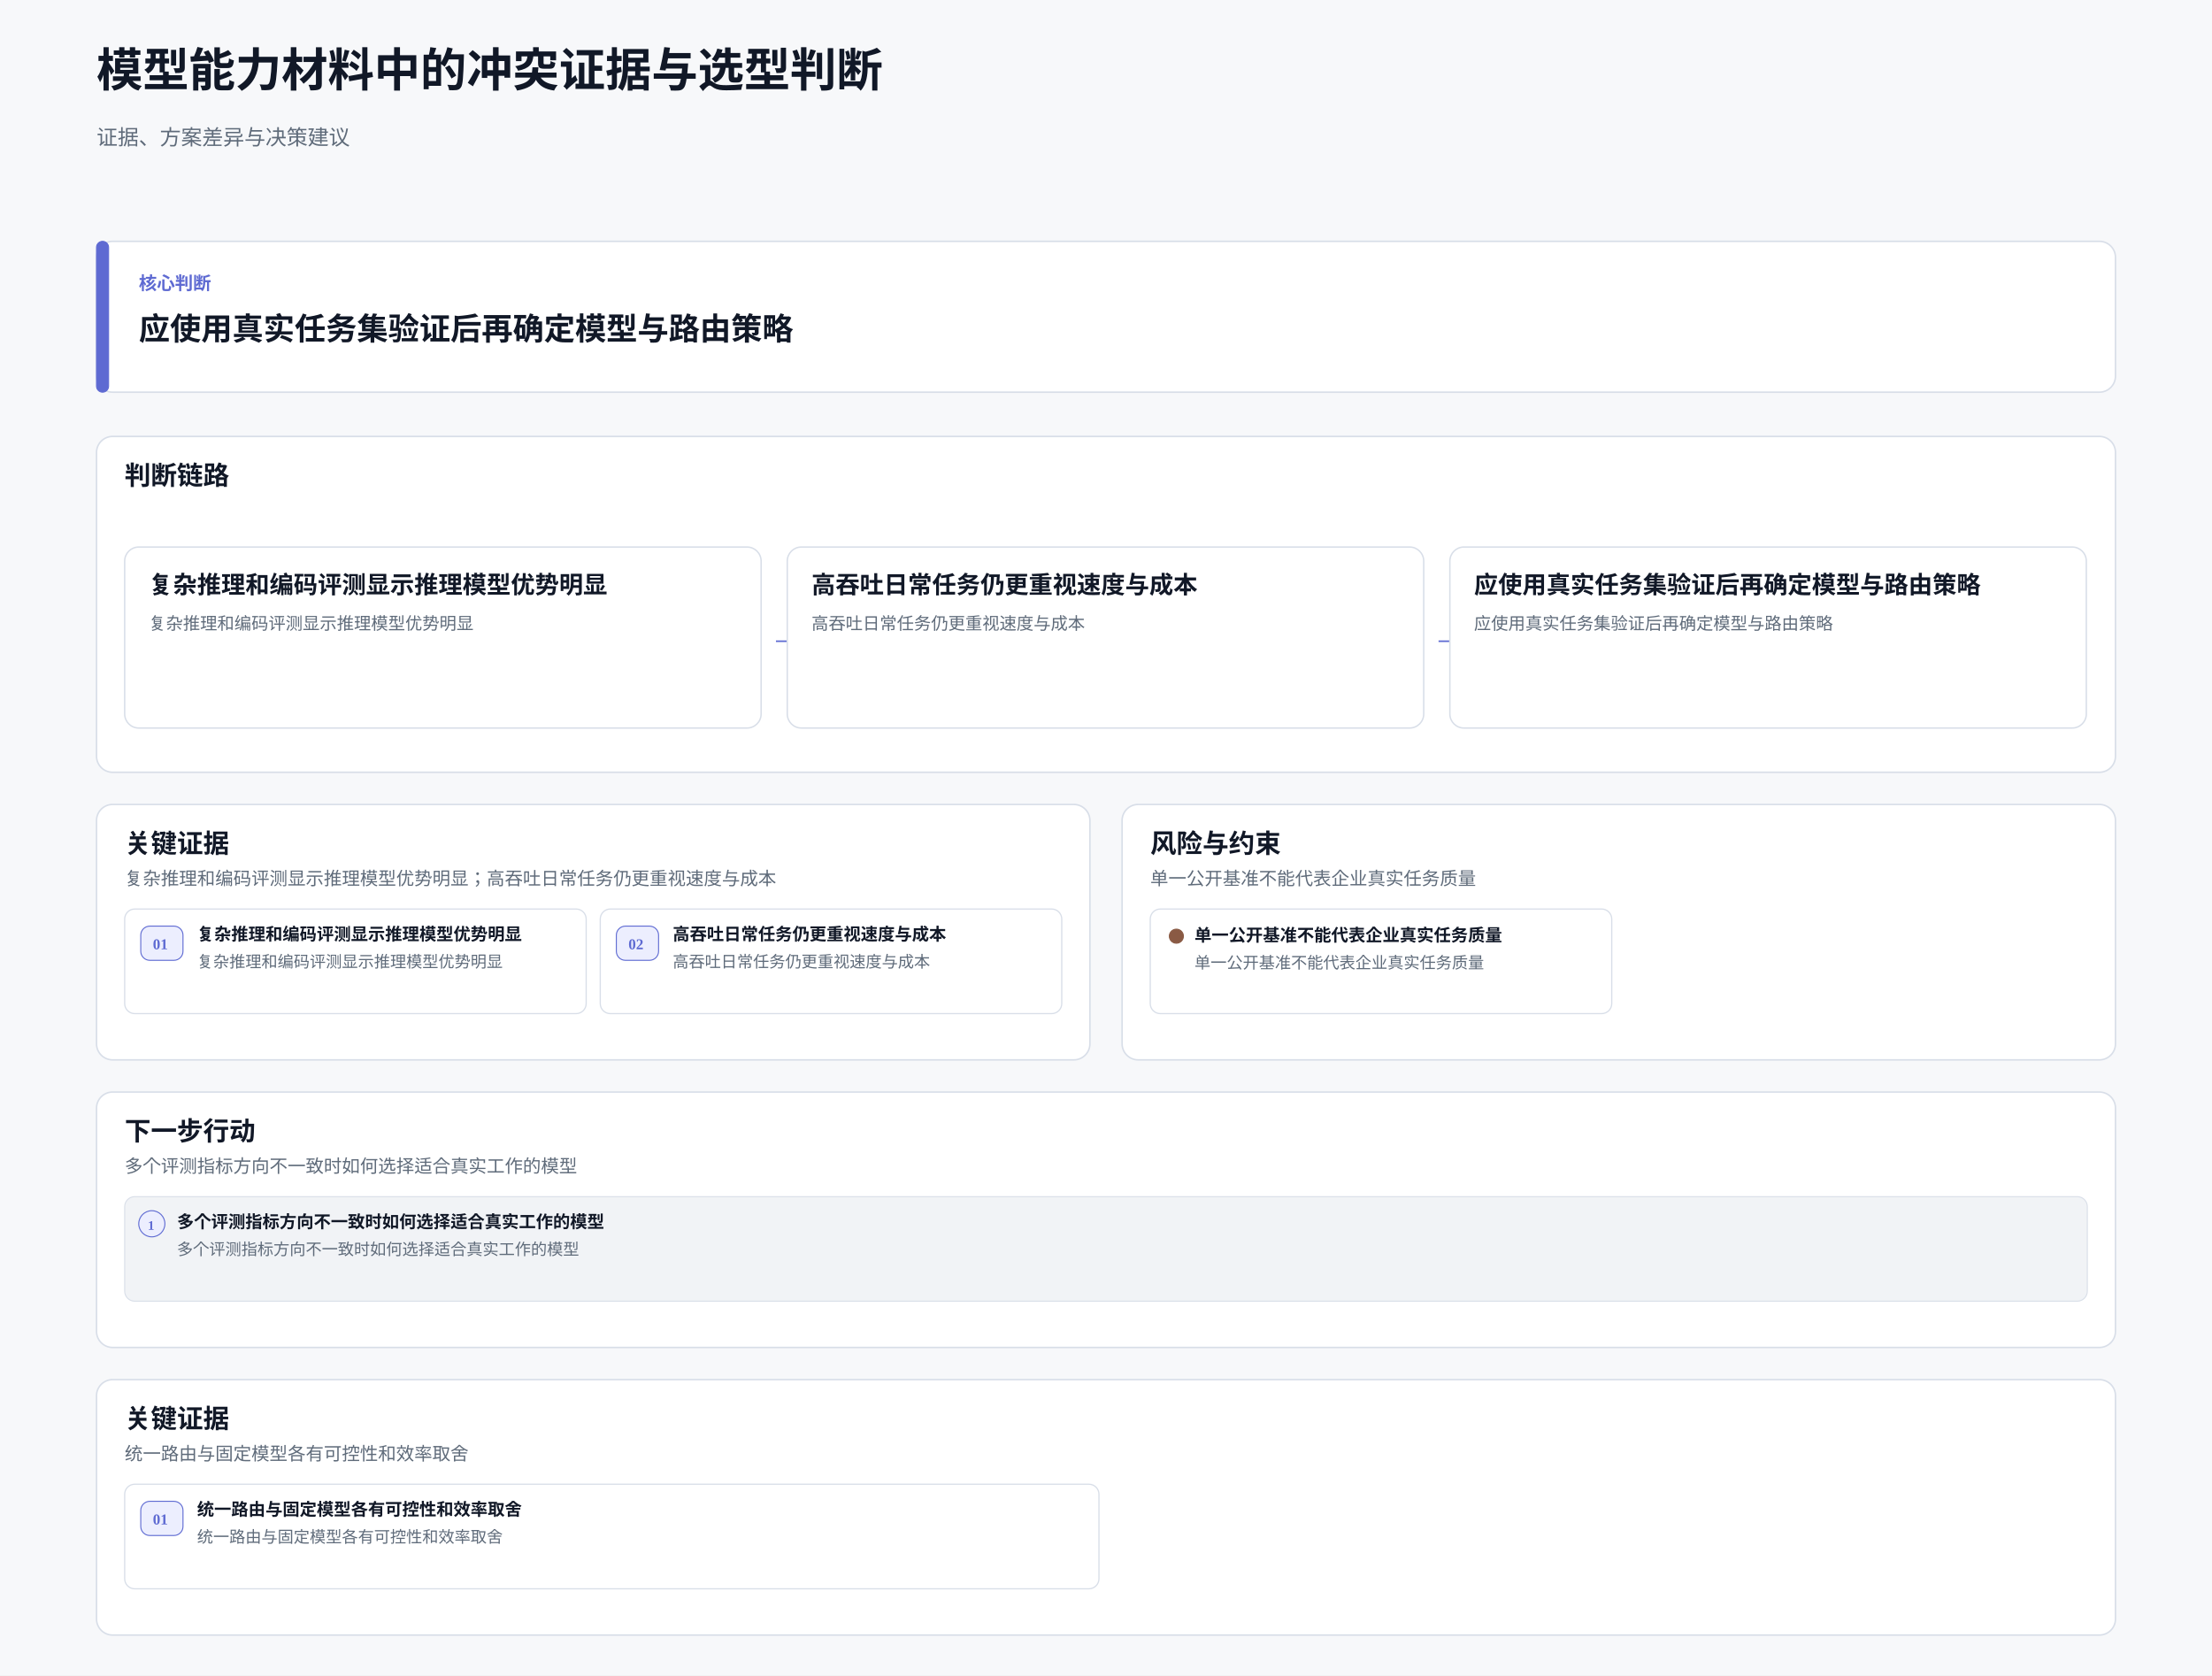
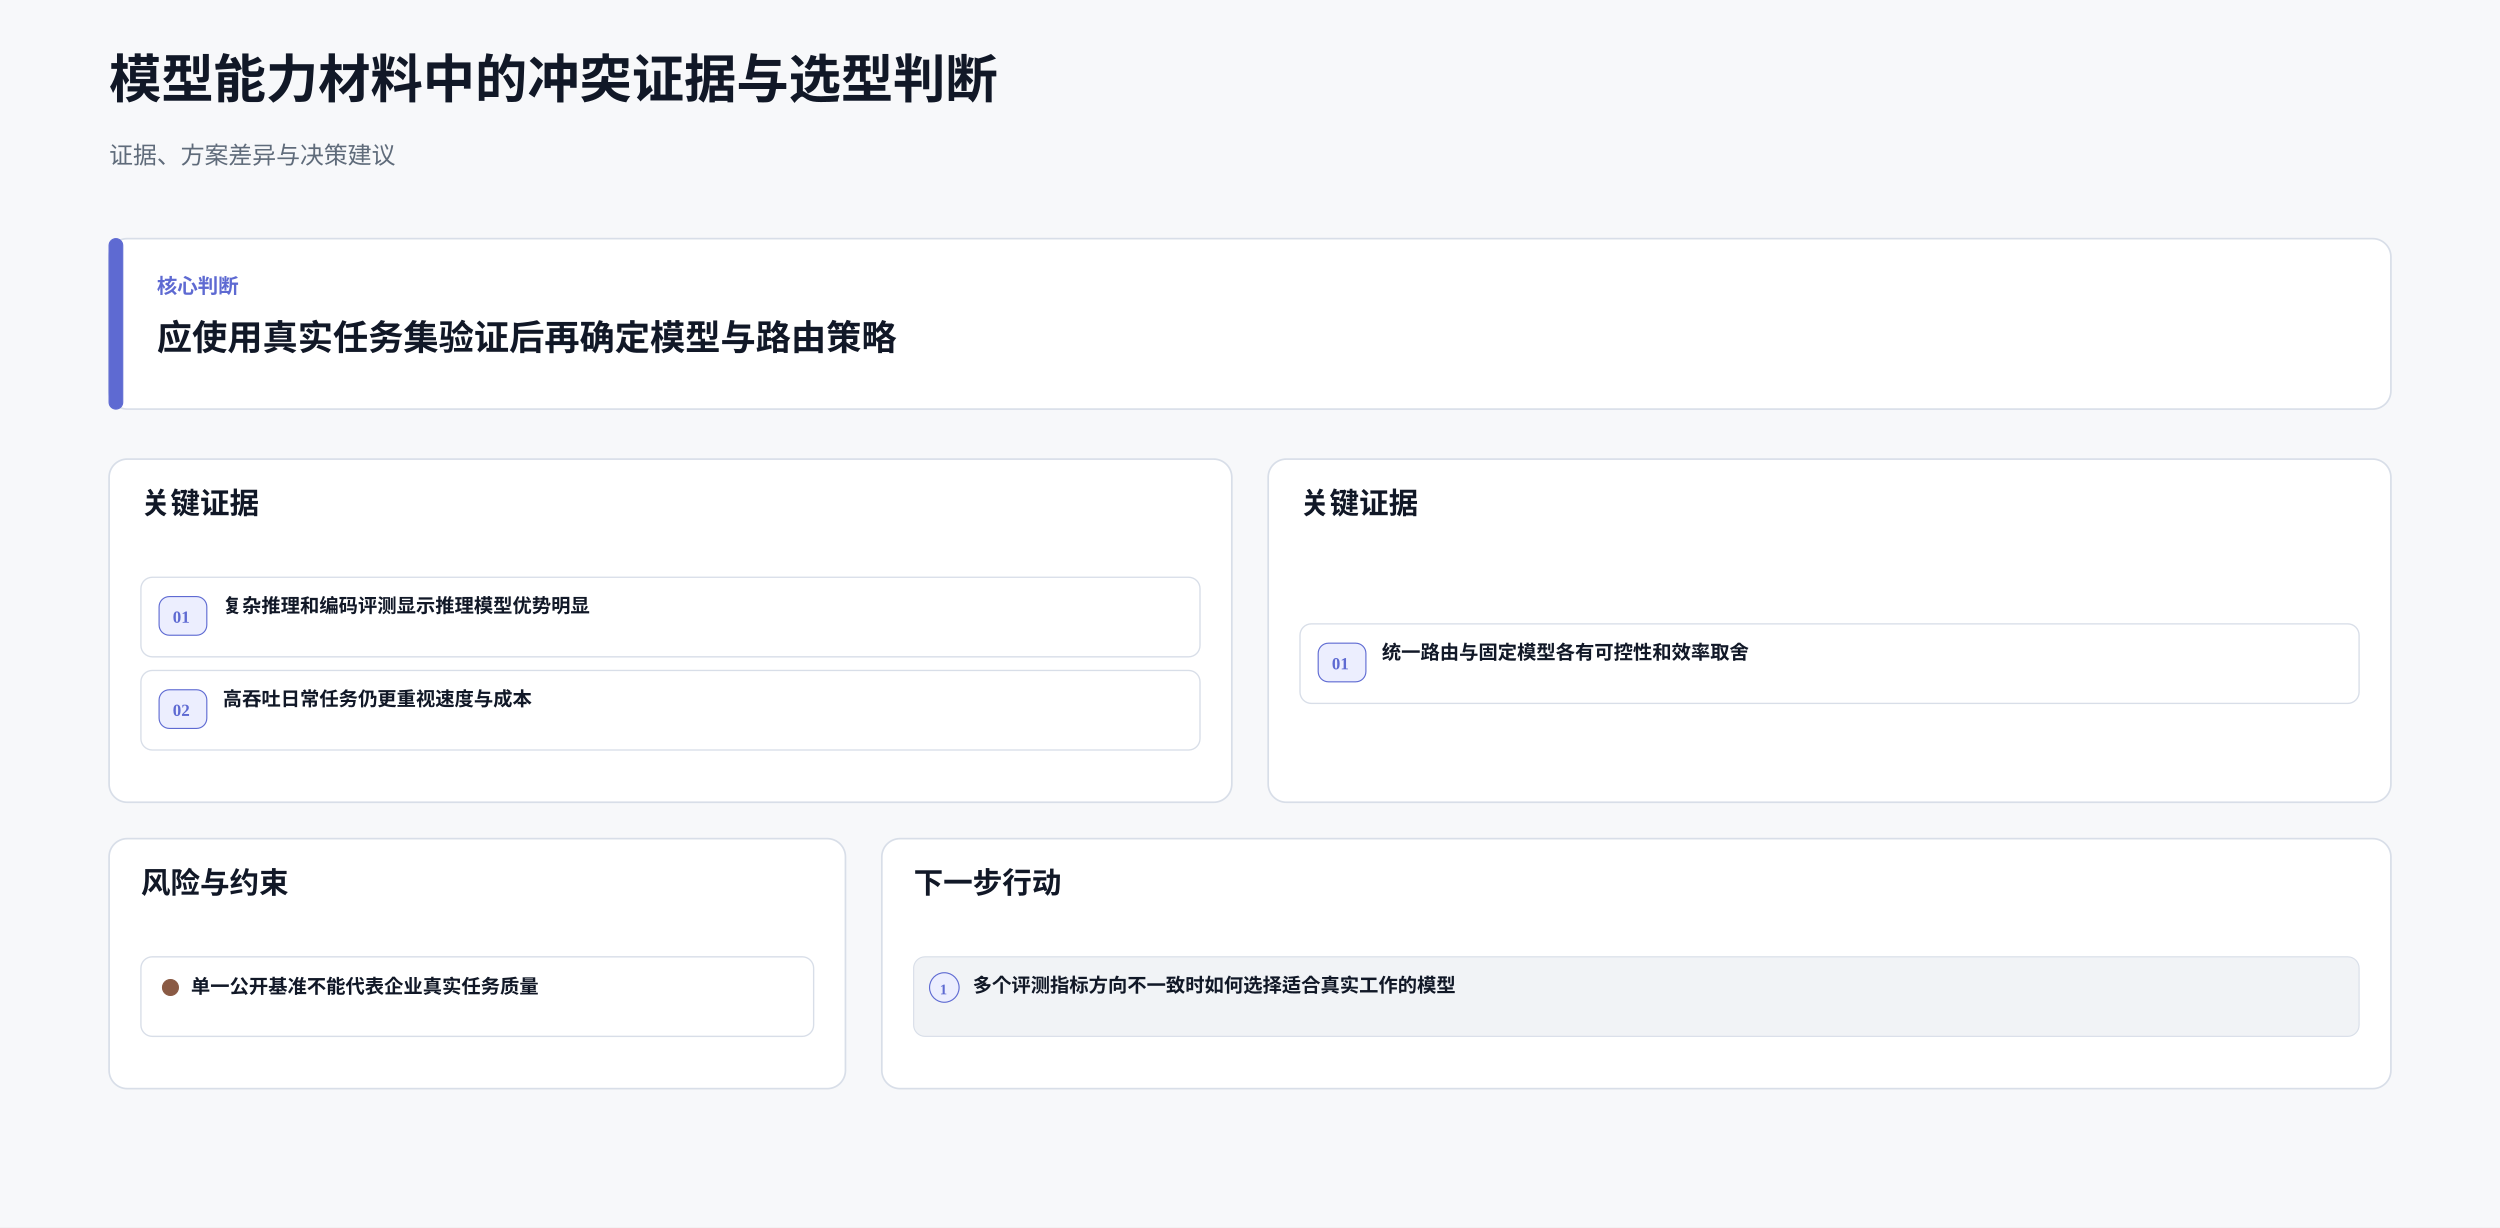
- <svg xmlns="http://www.w3.org/2000/svg" width="2200" height="1666" viewBox="0 0 2200 1666" data-layout-engine="v4" data-expression-mode="narrative-map">
-   <rect x="0" y="0" width="2200" height="1666" rx="0" fill="#F7F8FA" stroke="#F7F8FA" stroke-width="0" />
+ <svg xmlns="http://www.w3.org/2000/svg" width="2200" height="1080" viewBox="0 0 2200 1080" data-layout-engine="v4" data-layout="expression-canvas" data-pipeline-version="4.4" data-expression-mode="narrative-map" data-page-skeleton="overview-detail">
+   <rect x="0" y="0" width="2200" height="1080" rx="0" fill="#F7F8FA" stroke="#F7F8FA" stroke-width="0" />
  <g>
-     <g data-v43-block="title" data-block-type="title" data-x="96" data-y="40" data-width="2008" data-height="200" data-column="full">
+     <g data-v43-block="title" data-block-type="title" data-x="96" data-y="40" data-width="2008" data-height="170" data-column="full">
      <text x="96" y="86" font-size="46" fill="#111827" font-weight="700">
        <tspan x="96" dy="0">模型能力材料中的冲突证据与选型判断</tspan>
      </text>
      <text x="96" y="144" font-size="21" fill="#5F6B7A" font-weight="500">
        <tspan x="96" dy="0">证据、方案差异与决策建议</tspan>
      </text>
    </g>
-     <g data-v43-block="statement" data-block-type="statement" data-x="96" data-y="240" data-width="2008" data-height="150" data-column="full">
-       <rect x="96" y="240" width="2008" height="150" rx="16" fill="#FFFFFF" stroke="#D8DEE8" stroke-width="1.5" />
-       <rect x="96" y="240" width="12" height="150" rx="6" fill="#5E6AD2" stroke="#5E6AD2" stroke-width="1" />
-       <text x="138" y="288" font-size="18" fill="#5E6AD2" font-weight="700">
+     <g data-v43-block="statement" data-block-type="statement" data-x="96" data-y="210" data-width="2008" data-height="150" data-column="full">
+       <rect x="96" y="210" width="2008" height="150" rx="16" fill="#FFFFFF" stroke="#D8DEE8" stroke-width="1.5" />
+       <rect x="96" y="210" width="12" height="150" rx="6" fill="#5E6AD2" stroke="#5E6AD2" stroke-width="1" />
+       <text x="138" y="258" font-size="18" fill="#5E6AD2" font-weight="700">
        <tspan x="138" dy="0">核心判断</tspan>
      </text>
-       <text x="138" y="338" font-size="31" fill="#111827" font-weight="700">
+       <text x="138" y="308" font-size="31" fill="#111827" font-weight="700">
        <tspan x="138" dy="0">应使用真实任务集验证后再确定模型与路由策略</tspan>
      </text>
    </g>
-     <g data-v43-block="narrative-chain-1" data-block-type="narrative-chain" data-x="96" data-y="434" data-width="2008" data-height="334" data-column="full" data-row="0" data-span="12" data-row-alignment="filled" data-offset-span="0" data-density="medium" data-preferred-width="2008" data-text-units="116" data-item-count="3" data-item-layout="rows" data-layout-reason="directional-reading">
-       <rect x="96" y="434" width="2008" height="334" rx="16" fill="#FFFFFF" stroke="#D8DEE8" stroke-width="1.5" data-v4-block-card="true" />
-       <text x="124" y="482" font-size="26" fill="#111827" font-weight="700">
-         <tspan x="124" dy="0">判断链路</tspan>
+     <g data-v43-block="evidence-list-1" data-block-type="evidence-list" data-x="96" data-y="404" data-width="988" data-height="302" data-column="left" data-component-variant="evidence-tiles" data-row="0" data-span="6" data-row-alignment="filled" data-offset-span="0" data-density="medium" data-preferred-width="988" data-text-units="39" data-item-count="2" data-item-layout="rows" data-layout-reason="moderate-parallel-items">
+       <rect x="96" y="404" width="988" height="302" rx="16" fill="#FFFFFF" stroke="#D8DEE8" stroke-width="1.5" data-v4-block-card="true" />
+       <text x="124" y="452" font-size="26" fill="#111827" font-weight="700">
+         <tspan x="124" dy="0">关键证据</tspan>
      </text>
-       <rect x="124" y="544" width="633" height="180" rx="14" fill="#FFFFFF" stroke="#D8DEE8" stroke-width="1.4" />
-       <text x="148" y="590" font-size="24" fill="#111827" font-weight="700">
-         <tspan x="148" dy="0">复杂推理和编码评测显示推理模型优势明显</tspan>
+       <rect x="124" y="508" width="932" height="70" rx="10" fill="#FFFFFF" stroke="#D8DEE8" stroke-width="1.2" data-v4-evidence-item="0" />
+       <rect x="140" y="525" width="42" height="34" rx="9" fill="#ECEEFE" stroke="#5E6AD2" stroke-width="1" />
+       <text x="152" y="548" font-size="15" fill="#5E6AD2" font-weight="700">
+         <tspan x="152" dy="0">01</tspan>
      </text>
-       <text x="148" y="626" font-size="17" fill="#5F6B7A" font-weight="500">
-         <tspan x="148" dy="0">复杂推理和编码评测显示推理模型优势明显</tspan>
+       <text x="196" y="539" font-size="17" fill="#111827" font-weight="700">
+         <tspan x="196" dy="0">复杂推理和编码评测显示推理模型优势明显</tspan>
      </text>
-       <text x="764" y="644" font-size="38" fill="#5E6AD2" font-weight="700">
-         <tspan x="764" dy="0">→</tspan>
+       <rect x="124" y="590" width="932" height="70" rx="10" fill="#FFFFFF" stroke="#D8DEE8" stroke-width="1.2" data-v4-evidence-item="1" />
+       <rect x="140" y="607" width="42" height="34" rx="9" fill="#ECEEFE" stroke="#5E6AD2" stroke-width="1" />
+       <text x="152" y="630" font-size="15" fill="#5E6AD2" font-weight="700">
+         <tspan x="152" dy="0">02</tspan>
      </text>
-       <rect x="783" y="544" width="633" height="180" rx="14" fill="#FFFFFF" stroke="#D8DEE8" stroke-width="1.4" />
-       <text x="807" y="590" font-size="24" fill="#111827" font-weight="700">
-         <tspan x="807" dy="0">高吞吐日常任务仍更重视速度与成本</tspan>
-       </text>
-       <text x="807" y="626" font-size="17" fill="#5F6B7A" font-weight="500">
-         <tspan x="807" dy="0">高吞吐日常任务仍更重视速度与成本</tspan>
-       </text>
-       <text x="1423" y="644" font-size="38" fill="#5E6AD2" font-weight="700">
-         <tspan x="1423" dy="0">→</tspan>
-       </text>
-       <rect x="1442" y="544" width="633" height="180" rx="14" fill="#FFFFFF" stroke="#D8DEE8" stroke-width="1.4" />
-       <text x="1466" y="590" font-size="24" fill="#111827" font-weight="700">
-         <tspan x="1466" dy="0">应使用真实任务集验证后再确定模型与路由策略</tspan>
-       </text>
-       <text x="1466" y="626" font-size="17" fill="#5F6B7A" font-weight="500">
-         <tspan x="1466" dy="0">应使用真实任务集验证后再确定模型与路由策略</tspan>
+       <text x="196" y="621" font-size="17" fill="#111827" font-weight="700">
+         <tspan x="196" dy="0">高吞吐日常任务仍更重视速度与成本</tspan>
      </text>
    </g>
-     <g data-v43-block="evidence-list-2" data-block-type="evidence-list" data-x="96" data-y="800" data-width="988" data-height="254" data-column="left" data-component-variant="evidence-tiles" data-row="1" data-span="6" data-row-alignment="filled" data-offset-span="0" data-density="medium" data-preferred-width="1328" data-text-units="110" data-item-count="2" data-item-layout="grid-2" data-layout-reason="substantial-parallel-items">
-       <rect x="96" y="800" width="988" height="254" rx="16" fill="#FFFFFF" stroke="#D8DEE8" stroke-width="1.5" data-v4-block-card="true" />
-       <text x="124" y="848" font-size="26" fill="#111827" font-weight="700">
-         <tspan x="124" dy="0">关键证据</tspan>
+     <g data-v43-block="evidence-list-2" data-block-type="evidence-list" data-x="1116" data-y="404" data-width="988" data-height="302" data-column="right" data-component-variant="evidence-tiles" data-row="0" data-span="6" data-row-alignment="filled" data-offset-span="0" data-density="medium" data-preferred-width="988" data-text-units="23" data-item-count="1" data-item-layout="rows" data-layout-reason="moderate-parallel-items">
+       <rect x="1116" y="404" width="988" height="302" rx="16" fill="#FFFFFF" stroke="#D8DEE8" stroke-width="1.5" data-v4-block-card="true" />
+       <text x="1144" y="452" font-size="26" fill="#111827" font-weight="700">
+         <tspan x="1144" dy="0">关键证据</tspan>
      </text>
-       <text x="124" y="880" font-size="18" fill="#5F6B7A" font-weight="500">
-         <tspan x="124" dy="0">复杂推理和编码评测显示推理模型优势明显；高吞吐日常任务仍更重视速度与成本</tspan>
+       <rect x="1144" y="549" width="932" height="70" rx="10" fill="#FFFFFF" stroke="#D8DEE8" stroke-width="1.2" data-v4-evidence-item="0" />
+       <rect x="1160" y="566" width="42" height="34" rx="9" fill="#ECEEFE" stroke="#5E6AD2" stroke-width="1" />
+       <text x="1172" y="589" font-size="15" fill="#5E6AD2" font-weight="700">
+         <tspan x="1172" dy="0">01</tspan>
      </text>
-       <rect x="124" y="904" width="459" height="104" rx="10" fill="#FFFFFF" stroke="#D8DEE8" stroke-width="1.2" data-v4-evidence-item="0" />
-       <rect x="140" y="921" width="42" height="34" rx="9" fill="#ECEEFE" stroke="#5E6AD2" stroke-width="1" />
-       <text x="152" y="944" font-size="15" fill="#5E6AD2" font-weight="700">
-         <tspan x="152" dy="0">01</tspan>
-       </text>
-       <text x="196" y="935" font-size="17" fill="#111827" font-weight="700">
-         <tspan x="196" dy="0">复杂推理和编码评测显示推理模型优势明显</tspan>
-       </text>
-       <text x="196" y="962" font-size="16" fill="#5F6B7A" font-weight="500">
-         <tspan x="196" dy="0">复杂推理和编码评测显示推理模型优势明显</tspan>
-       </text>
-       <rect x="597" y="904" width="459" height="104" rx="10" fill="#FFFFFF" stroke="#D8DEE8" stroke-width="1.2" data-v4-evidence-item="1" />
-       <rect x="613" y="921" width="42" height="34" rx="9" fill="#ECEEFE" stroke="#5E6AD2" stroke-width="1" />
-       <text x="625" y="944" font-size="15" fill="#5E6AD2" font-weight="700">
-         <tspan x="625" dy="0">02</tspan>
-       </text>
-       <text x="669" y="935" font-size="17" fill="#111827" font-weight="700">
-         <tspan x="669" dy="0">高吞吐日常任务仍更重视速度与成本</tspan>
-       </text>
-       <text x="669" y="962" font-size="16" fill="#5F6B7A" font-weight="500">
-         <tspan x="669" dy="0">高吞吐日常任务仍更重视速度与成本</tspan>
+       <text x="1216" y="580" font-size="17" fill="#111827" font-weight="700">
+         <tspan x="1216" dy="0">统一路由与固定模型各有可控性和效率取舍</tspan>
      </text>
    </g>
-     <g data-v43-block="risk-list-3" data-block-type="risk-list" data-x="1116" data-y="800" data-width="988" data-height="254" data-column="right" data-component-variant="risk-cluster" data-row="1" data-span="6" data-row-alignment="filled" data-offset-span="0" data-density="medium" data-preferred-width="1328" data-text-units="59" data-item-count="1" data-item-layout="grid-2" data-layout-reason="substantial-parallel-items">
-       <rect x="1116" y="800" width="988" height="254" rx="16" fill="#FFFFFF" stroke="#D8DEE8" stroke-width="1.5" data-v4-block-card="true" />
-       <text x="1144" y="848" font-size="26" fill="#111827" font-weight="700">
-         <tspan x="1144" dy="0">风险与约束</tspan>
+     <g data-v43-block="risk-list-3" data-block-type="risk-list" data-x="96" data-y="738" data-width="648" data-height="220" data-column="left" data-component-variant="risk-cluster" data-row="1" data-span="4" data-row-alignment="filled" data-offset-span="0" data-density="sparse" data-preferred-width="648" data-text-units="23" data-item-count="1" data-item-layout="rows" data-layout-reason="few-short-parallel-items">
+       <rect x="96" y="738" width="648" height="220" rx="16" fill="#FFFFFF" stroke="#D8DEE8" stroke-width="1.5" data-v4-block-card="true" />
+       <text x="124" y="786" font-size="26" fill="#111827" font-weight="700">
+         <tspan x="124" dy="0">风险与约束</tspan>
      </text>
-       <text x="1144" y="880" font-size="18" fill="#5F6B7A" font-weight="500">
-         <tspan x="1144" dy="0">单一公开基准不能代表企业真实任务质量</tspan>
-       </text>
-       <rect x="1144" y="904" width="459" height="104" rx="10" fill="#FFFFFF" stroke="#D8DEE8" stroke-width="1.2" data-v4-risk-item="0" />
-       <circle cx="1170" cy="931" r="7" fill="#8A5A44" stroke="#8A5A44" stroke-width="1" />
-       <text x="1188" y="936" font-size="17" fill="#111827" font-weight="700">
-         <tspan x="1188" dy="0">单一公开基准不能代表企业真实任务质量</tspan>
-       </text>
-       <text x="1188" y="963" font-size="16" fill="#5F6B7A" font-weight="500">
-         <tspan x="1188" dy="0">单一公开基准不能代表企业真实任务质量</tspan>
+       <rect x="124" y="842" width="592" height="70" rx="10" fill="#FFFFFF" stroke="#D8DEE8" stroke-width="1.2" data-v4-risk-item="0" />
+       <circle cx="150" cy="869" r="7" fill="#8A5A44" stroke="#8A5A44" stroke-width="1" />
+       <text x="168" y="874" font-size="17" fill="#111827" font-weight="700">
+         <tspan x="168" dy="0">单一公开基准不能代表企业真实任务质量</tspan>
      </text>
    </g>
-     <g data-v43-block="action-list-4" data-block-type="action-list" data-x="96" data-y="1086" data-width="2008" data-height="254" data-column="full" data-component-variant="action-checklist" data-row="2" data-span="12" data-row-alignment="filled" data-offset-span="0" data-density="dense" data-preferred-width="2008" data-text-units="80" data-item-count="1" data-item-layout="rows" data-layout-reason="long-explanatory-items">
-       <rect x="96" y="1086" width="2008" height="254" rx="16" fill="#FFFFFF" stroke="#D8DEE8" stroke-width="1.5" data-v4-block-card="true" />
-       <text x="124" y="1134" font-size="26" fill="#111827" font-weight="700">
-         <tspan x="124" dy="0">下一步行动</tspan>
+     <g data-v43-block="action-list-4" data-block-type="action-list" data-x="776" data-y="738" data-width="1328" data-height="220" data-column="right" data-component-variant="action-checklist" data-row="1" data-span="8" data-row-alignment="filled" data-offset-span="0" data-density="medium" data-preferred-width="988" data-text-units="30" data-item-count="1" data-item-layout="rows" data-layout-reason="moderate-parallel-items">
+       <rect x="776" y="738" width="1328" height="220" rx="16" fill="#FFFFFF" stroke="#D8DEE8" stroke-width="1.5" data-v4-block-card="true" />
+       <text x="804" y="786" font-size="26" fill="#111827" font-weight="700">
+         <tspan x="804" dy="0">下一步行动</tspan>
      </text>
-       <text x="124" y="1166" font-size="18" fill="#5F6B7A" font-weight="500">
-         <tspan x="124" dy="0">多个评测指标方向不一致时如何选择适合真实工作的模型</tspan>
+       <rect x="804" y="842" width="1272" height="70" rx="10" fill="#F1F3F6" stroke="#D8DEE8" stroke-width="1" data-v4-action-item="0" />
+       <circle cx="831" cy="869" r="13" fill="#ECEEFE" stroke="#5E6AD2" stroke-width="1" />
+       <text x="827" y="875" font-size="13" fill="#5E6AD2" font-weight="700">
+         <tspan x="827" dy="0">1</tspan>
      </text>
-       <rect x="124" y="1190" width="1952" height="104" rx="10" fill="#F1F3F6" stroke="#D8DEE8" stroke-width="1" data-v4-action-item="0" />
-       <circle cx="151" cy="1217" r="13" fill="#ECEEFE" stroke="#5E6AD2" stroke-width="1" />
-       <text x="147" y="1223" font-size="13" fill="#5E6AD2" font-weight="700">
-         <tspan x="147" dy="0">1</tspan>
-       </text>
-       <text x="176" y="1221" font-size="17" fill="#111827" font-weight="700">
-         <tspan x="176" dy="0">多个评测指标方向不一致时如何选择适合真实工作的模型</tspan>
-       </text>
-       <text x="176" y="1248" font-size="16" fill="#5F6B7A" font-weight="500">
-         <tspan x="176" dy="0">多个评测指标方向不一致时如何选择适合真实工作的模型</tspan>
-       </text>
-     </g>
-     <g data-v43-block="evidence-list-5" data-block-type="evidence-list" data-x="96" data-y="1372" data-width="2008" data-height="254" data-column="full" data-component-variant="evidence-tiles" data-row="3" data-span="12" data-row-alignment="filled" data-offset-span="0" data-density="medium" data-preferred-width="1328" data-text-units="61" data-item-count="1" data-item-layout="grid-2" data-layout-reason="substantial-parallel-items">
-       <rect x="96" y="1372" width="2008" height="254" rx="16" fill="#FFFFFF" stroke="#D8DEE8" stroke-width="1.5" data-v4-block-card="true" />
-       <text x="124" y="1420" font-size="26" fill="#111827" font-weight="700">
-         <tspan x="124" dy="0">关键证据</tspan>
-       </text>
-       <text x="124" y="1452" font-size="18" fill="#5F6B7A" font-weight="500">
-         <tspan x="124" dy="0">统一路由与固定模型各有可控性和效率取舍</tspan>
-       </text>
-       <rect x="124" y="1476" width="969" height="104" rx="10" fill="#FFFFFF" stroke="#D8DEE8" stroke-width="1.2" data-v4-evidence-item="0" />
-       <rect x="140" y="1493" width="42" height="34" rx="9" fill="#ECEEFE" stroke="#5E6AD2" stroke-width="1" />
-       <text x="152" y="1516" font-size="15" fill="#5E6AD2" font-weight="700">
-         <tspan x="152" dy="0">01</tspan>
-       </text>
-       <text x="196" y="1507" font-size="17" fill="#111827" font-weight="700">
-         <tspan x="196" dy="0">统一路由与固定模型各有可控性和效率取舍</tspan>
-       </text>
-       <text x="196" y="1534" font-size="16" fill="#5F6B7A" font-weight="500">
-         <tspan x="196" dy="0">统一路由与固定模型各有可控性和效率取舍</tspan>
+       <text x="856" y="873" font-size="17" fill="#111827" font-weight="700">
+         <tspan x="856" dy="0">多个评测指标方向不一致时如何选择适合真实工作的模型</tspan>
      </text>
    </g>
  </g>
</svg>
